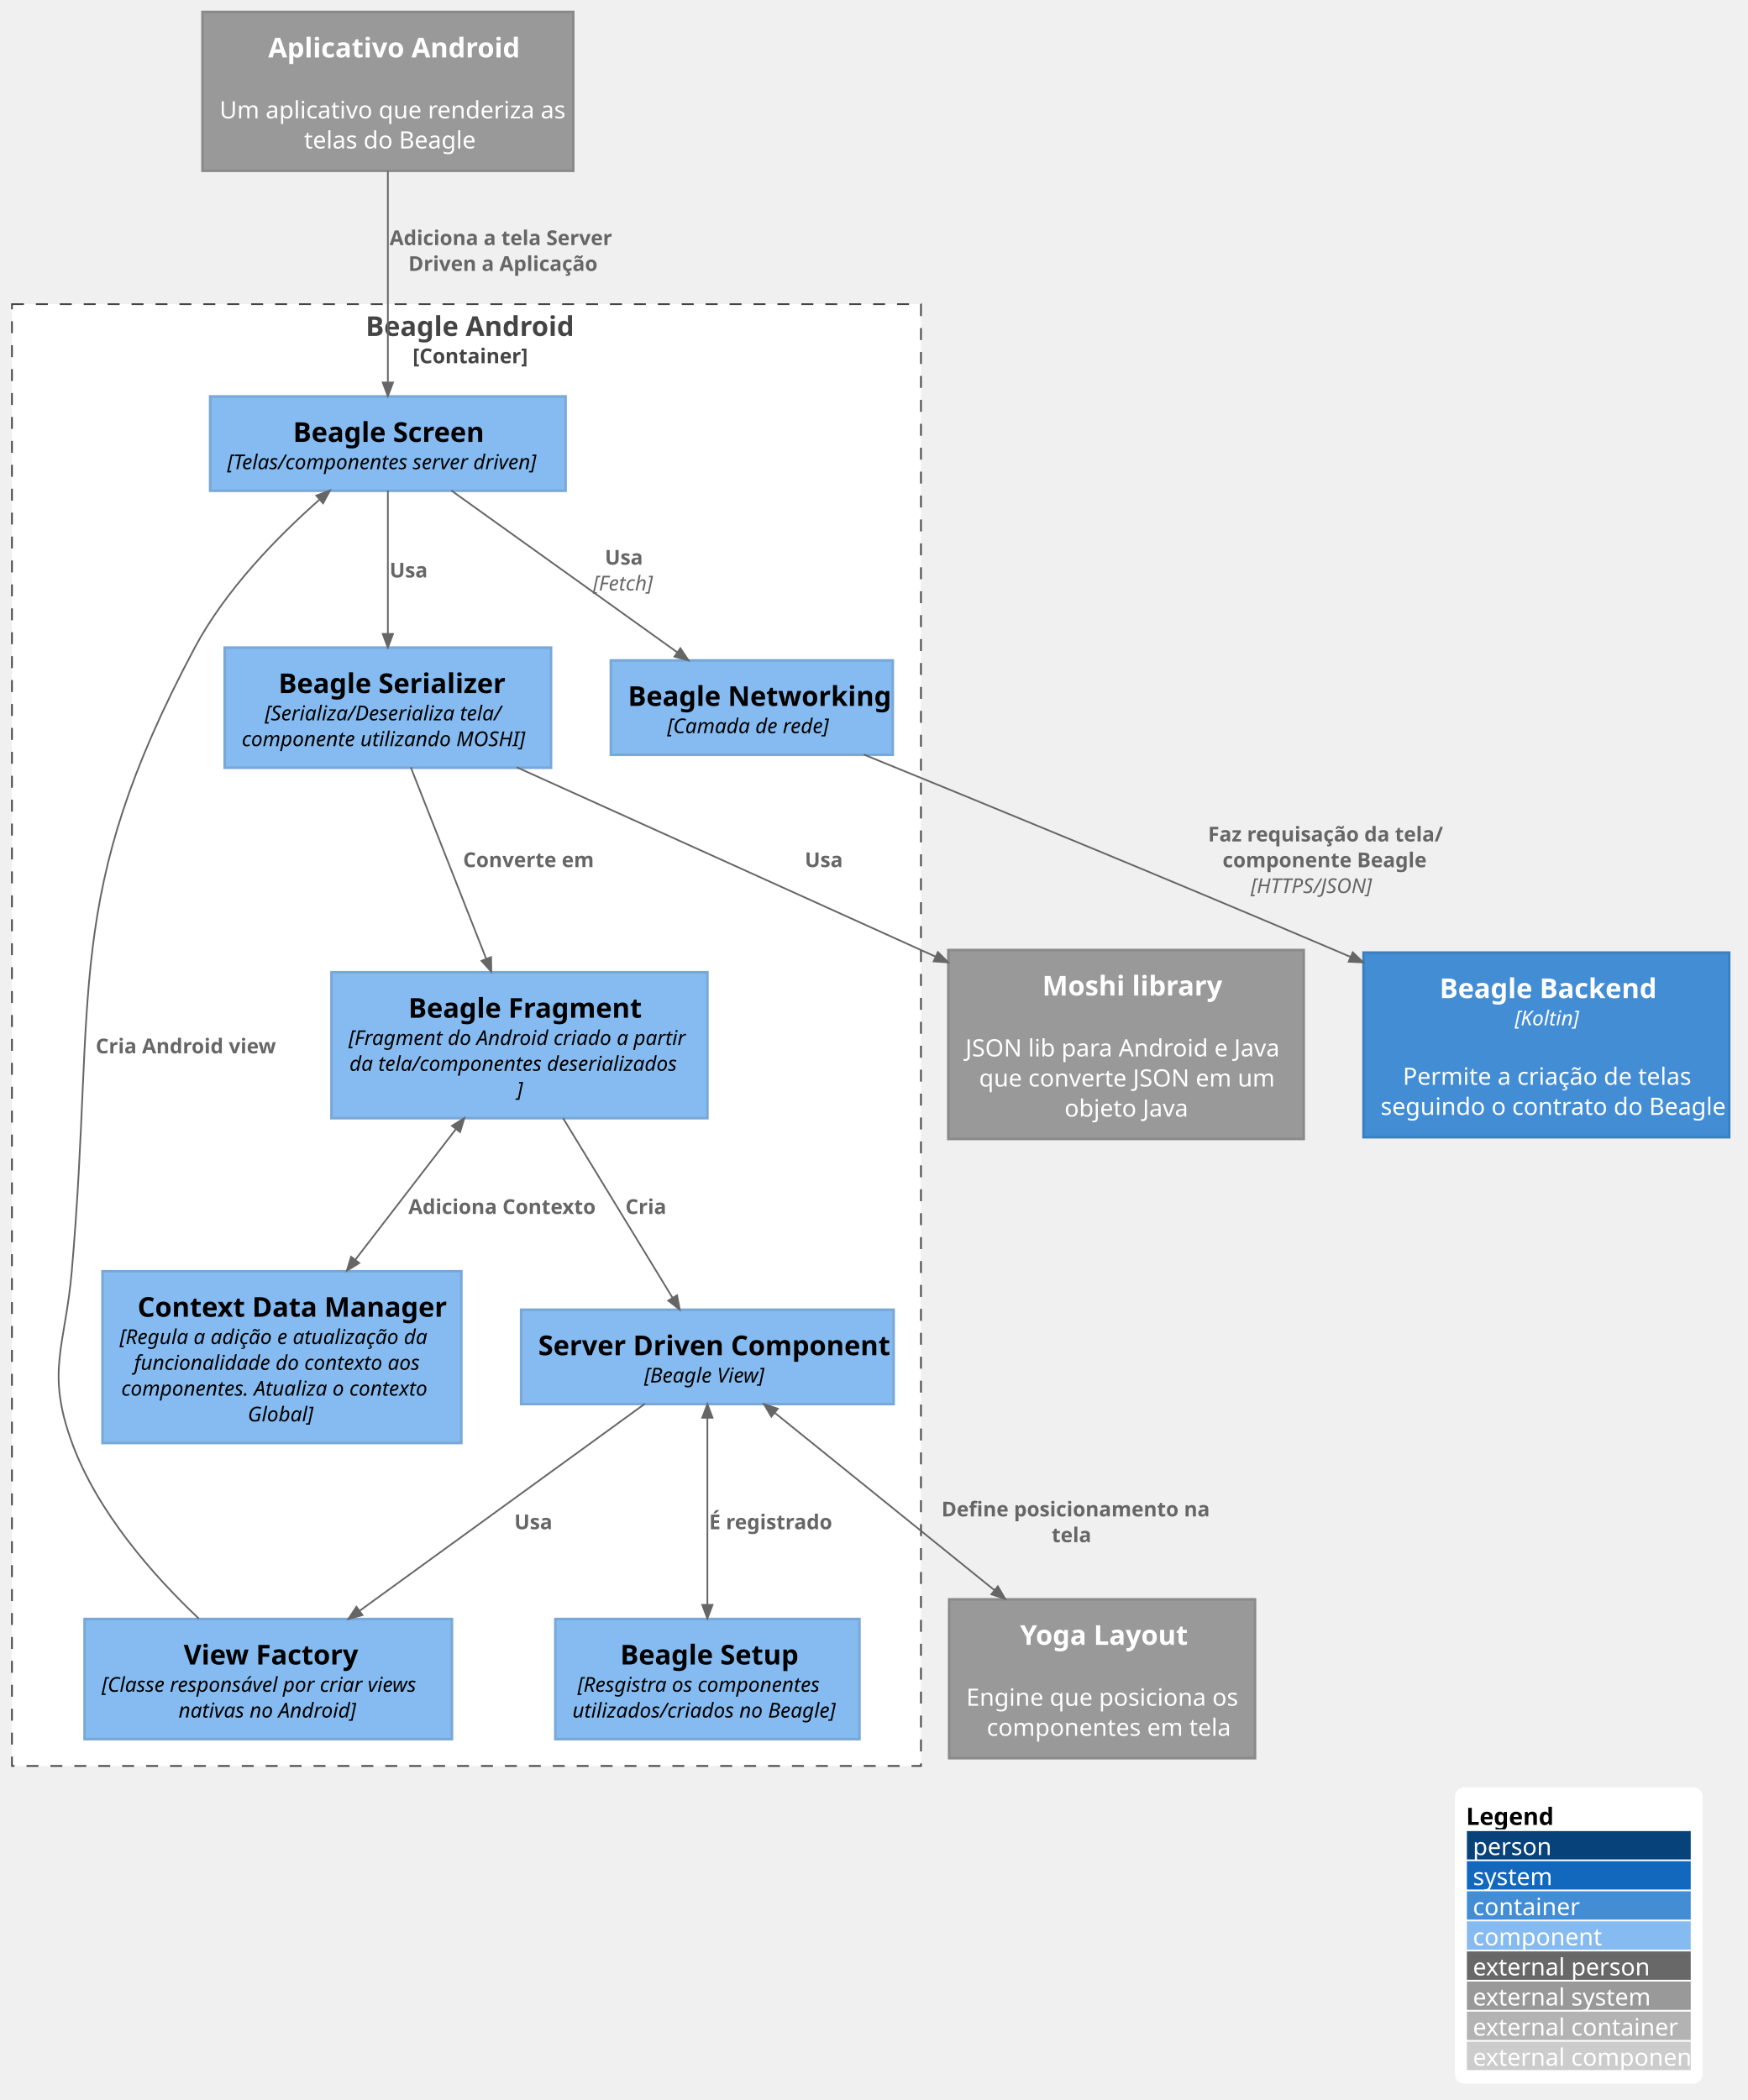
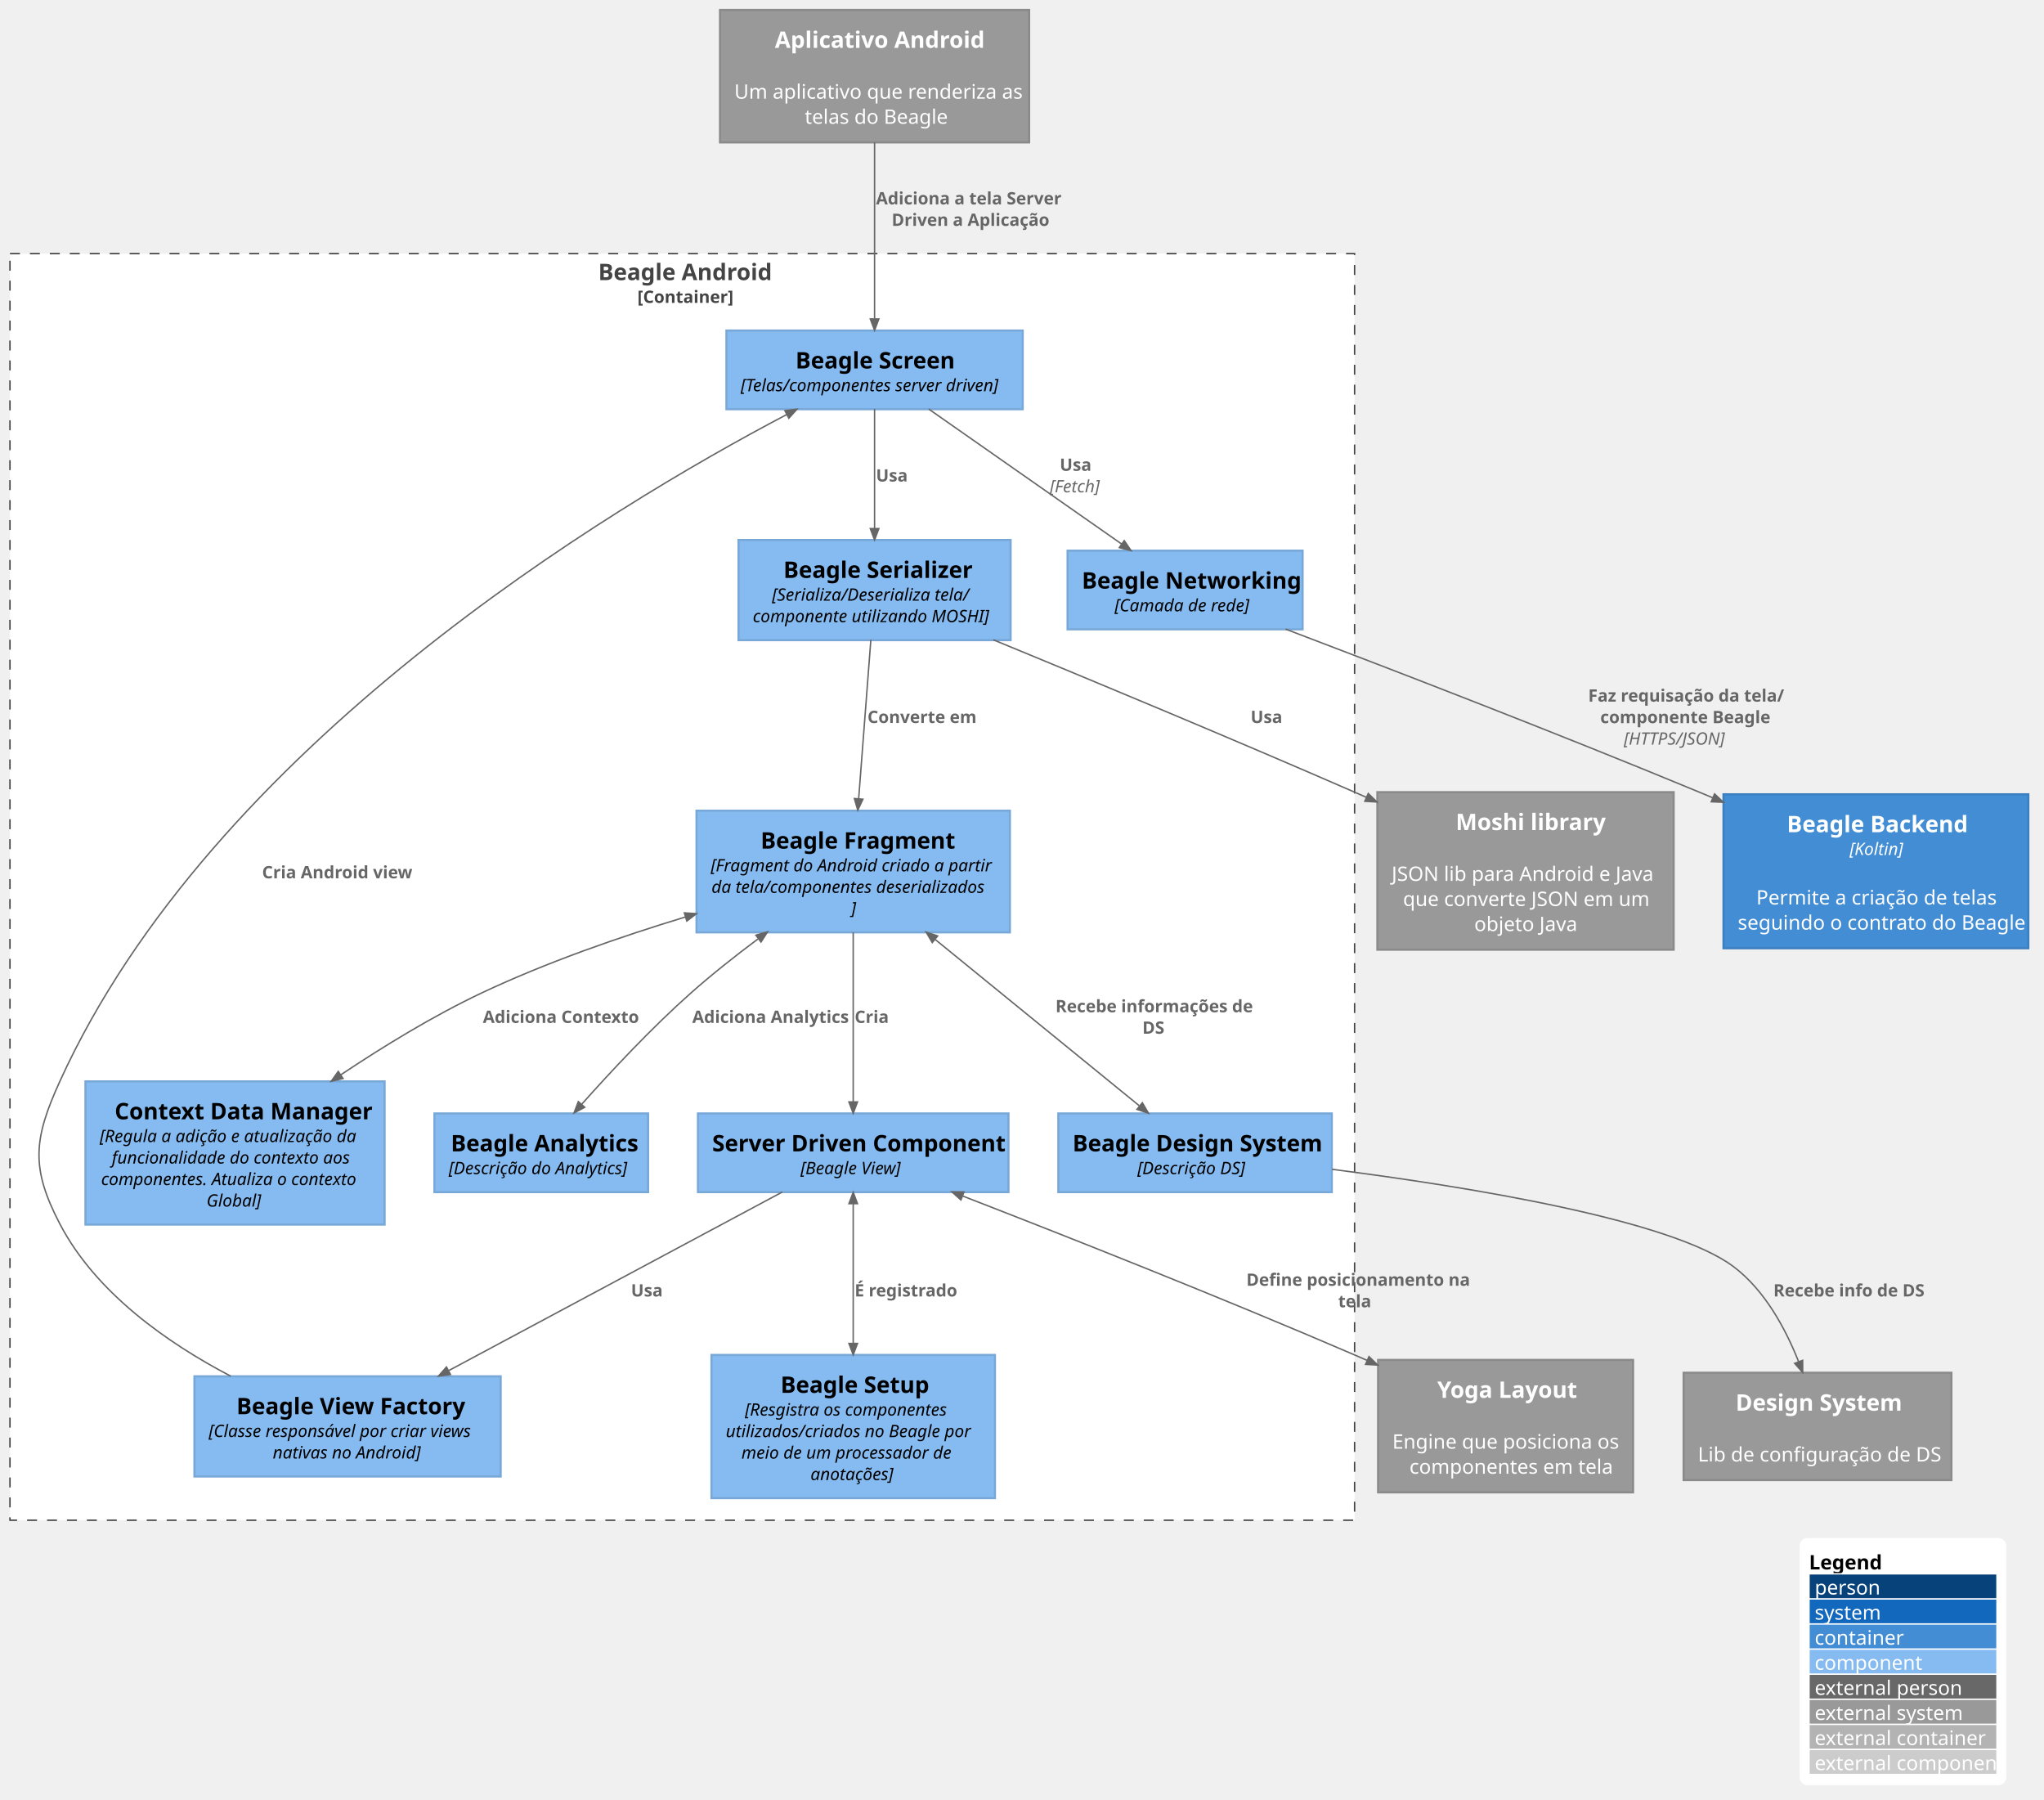
- <svg xmlns="http://www.w3.org/2000/svg" contentScriptType="application/ecmascript" contentStyleType="text/css" height="1229px" preserveAspectRatio="none" style="width:1023px;height:1229px;" version="1.1" viewBox="0 0 1023 1229" width="1023px" zoomAndPan="magnify">
+ <svg xmlns="http://www.w3.org/2000/svg" contentScriptType="application/ecmascript" contentStyleType="text/css" height="1263px" preserveAspectRatio="none" style="width:1435px;height:1263px;" version="1.1" viewBox="0 0 1435 1263" width="1435px" zoomAndPan="magnify">
  <defs />
  <g>
-     <rect fill="#FFFFFF" height="855.5" style="stroke: #444444; stroke-width: 1.0; stroke-dasharray: 7.0,7.0;" width="532" x="7" y="178" />
-     <text fill="#444444" font-family="sans-serif" font-size="16" font-weight="bold" lengthAdjust="spacingAndGlyphs" textLength="118" x="214" y="196.609">Beagle Android</text>
-     <text fill="#444444" font-family="sans-serif" font-size="12" font-weight="bold" lengthAdjust="spacingAndGlyphs" textLength="63" x="241.5" y="212.582">[Container]</text>
-     <rect fill="#85BBF0" height="55.219" style="stroke: #78A8D8; stroke-width: 1.5;" width="165" x="357.5" y="386.5" />
-     <text fill="#000000" font-family="sans-serif" font-size="16" font-weight="bold" lengthAdjust="spacingAndGlyphs" textLength="145" x="367.5" y="413.109">Beagle Networking</text>
-     <text fill="#000000" font-family="sans-serif" font-size="12" font-style="italic" lengthAdjust="spacingAndGlyphs" textLength="99" x="390.5" y="429.082">[Camada de rede]</text>
-     <rect fill="#85BBF0" height="70.312" style="stroke: #78A8D8; stroke-width: 1.5;" width="178" x="325" y="947.5" />
-     <text fill="#000000" font-family="sans-serif" font-size="16" font-weight="bold" lengthAdjust="spacingAndGlyphs" textLength="102" x="363" y="974.109">Beagle Setup</text>
-     <text fill="#000000" font-family="sans-serif" font-size="12" font-style="italic" lengthAdjust="spacingAndGlyphs" textLength="149" x="338" y="990.082">[Resgistra os componentes</text>
-     <text fill="#000000" font-family="sans-serif" font-size="12" font-style="italic" lengthAdjust="spacingAndGlyphs" textLength="158" x="335" y="1005.176">utilizados/criados no Beagle]</text>
-     <rect fill="#85BBF0" height="55.219" style="stroke: #78A8D8; stroke-width: 1.5;" width="208" x="123" y="232" />
-     <text fill="#000000" font-family="sans-serif" font-size="16" font-weight="bold" lengthAdjust="spacingAndGlyphs" textLength="111" x="171.5" y="258.609">Beagle Screen</text>
-     <text fill="#000000" font-family="sans-serif" font-size="12" font-style="italic" lengthAdjust="spacingAndGlyphs" textLength="188" x="133" y="274.582">[Telas/componentes server driven]</text>
-     <rect fill="#85BBF0" height="70.312" style="stroke: #78A8D8; stroke-width: 1.5;" width="191" x="131.5" y="379" />
-     <text fill="#000000" font-family="sans-serif" font-size="16" font-weight="bold" lengthAdjust="spacingAndGlyphs" textLength="128" x="163" y="405.609">Beagle Serializer</text>
-     <text fill="#000000" font-family="sans-serif" font-size="12" font-style="italic" lengthAdjust="spacingAndGlyphs" textLength="144" x="155" y="421.582">[Serializa/Deserializa tela/</text>
-     <text fill="#000000" font-family="sans-serif" font-size="12" font-style="italic" lengthAdjust="spacingAndGlyphs" textLength="171" x="141.5" y="436.676">componente utilizando MOSHI]</text>
-     <rect fill="#85BBF0" height="55.219" style="stroke: #78A8D8; stroke-width: 1.5;" width="218" x="305" y="766.5" />
-     <text fill="#000000" font-family="sans-serif" font-size="16" font-weight="bold" lengthAdjust="spacingAndGlyphs" textLength="198" x="315" y="793.109">Server Driven Component</text>
-     <text fill="#000000" font-family="sans-serif" font-size="12" font-style="italic" lengthAdjust="spacingAndGlyphs" textLength="74" x="377" y="809.082">[Beagle View]</text>
-     <rect fill="#85BBF0" height="70.312" style="stroke: #78A8D8; stroke-width: 1.5;" width="215" x="49.5" y="947.5" />
-     <text fill="#000000" font-family="sans-serif" font-size="16" font-weight="bold" lengthAdjust="spacingAndGlyphs" textLength="99" x="107.5" y="974.109">View Factory</text>
-     <text fill="#000000" font-family="sans-serif" font-size="12" font-style="italic" lengthAdjust="spacingAndGlyphs" textLength="192" x="59.5" y="990.082">[Classe responsável por criar views</text>
-     <text fill="#000000" font-family="sans-serif" font-size="12" font-style="italic" lengthAdjust="spacingAndGlyphs" textLength="105" x="104.5" y="1005.176">nativas no Android]</text>
-     <rect fill="#85BBF0" height="85.406" style="stroke: #78A8D8; stroke-width: 1.5;" width="220" x="194" y="569" />
-     <text fill="#000000" font-family="sans-serif" font-size="16" font-weight="bold" lengthAdjust="spacingAndGlyphs" textLength="130" x="239" y="595.609">Beagle Fragment</text>
-     <text fill="#000000" font-family="sans-serif" font-size="12" font-style="italic" lengthAdjust="spacingAndGlyphs" textLength="197" x="204" y="611.582">[Fragment do Android criado a partir</text>
-     <text fill="#000000" font-family="sans-serif" font-size="12" font-style="italic" lengthAdjust="spacingAndGlyphs" textLength="199" x="204.5" y="626.676">da tela/componentes deserializados</text>
-     <text fill="#000000" font-family="sans-serif" font-size="12" font-style="italic" lengthAdjust="spacingAndGlyphs" textLength="3" x="302.5" y="641.769">]</text>
-     <rect fill="#85BBF0" height="100.5" style="stroke: #78A8D8; stroke-width: 1.5;" width="210" x="60" y="744" />
-     <text fill="#000000" font-family="sans-serif" font-size="16" font-weight="bold" lengthAdjust="spacingAndGlyphs" textLength="169" x="80.5" y="770.609">Context Data Manager</text>
-     <text fill="#000000" font-family="sans-serif" font-size="12" font-style="italic" lengthAdjust="spacingAndGlyphs" textLength="187" x="70" y="786.582">[Regula a adição e atualização da</text>
-     <text fill="#000000" font-family="sans-serif" font-size="12" font-style="italic" lengthAdjust="spacingAndGlyphs" textLength="170" x="78.5" y="801.676">funcionalidade do contexto aos</text>
-     <text fill="#000000" font-family="sans-serif" font-size="12" font-style="italic" lengthAdjust="spacingAndGlyphs" textLength="185" x="71" y="816.769">componentes. Atualiza o contexto</text>
-     <text fill="#000000" font-family="sans-serif" font-size="12" font-style="italic" lengthAdjust="spacingAndGlyphs" textLength="40" x="145" y="831.863">Global]</text>
-     <rect fill="#999999" height="92.953" style="stroke: #8A8A8A; stroke-width: 1.5;" width="217" x="118.5" y="7" />
-     <text fill="#FFFFFF" font-family="sans-serif" font-size="16" font-weight="bold" lengthAdjust="spacingAndGlyphs" textLength="140" x="157" y="33.609">Aplicativo Android</text>
-     <text fill="#FFFFFF" font-family="sans-serif" font-size="14" lengthAdjust="spacingAndGlyphs" textLength="0" x="229" y="51.658" />
-     <text fill="#FFFFFF" font-family="sans-serif" font-size="14" lengthAdjust="spacingAndGlyphs" textLength="193" x="128.5" y="69.268">Um aplicativo que renderiza as</text>
-     <text fill="#FFFFFF" font-family="sans-serif" font-size="14" lengthAdjust="spacingAndGlyphs" textLength="98" x="178" y="86.877">telas do Beagle</text>
-     <rect fill="#999999" height="110.562" style="stroke: #8A8A8A; stroke-width: 1.5;" width="208" x="555" y="556" />
-     <text fill="#FFFFFF" font-family="sans-serif" font-size="16" font-weight="bold" lengthAdjust="spacingAndGlyphs" textLength="98" x="610" y="582.609">Moshi library</text>
-     <text fill="#FFFFFF" font-family="sans-serif" font-size="14" lengthAdjust="spacingAndGlyphs" textLength="0" x="661" y="600.658" />
-     <text fill="#FFFFFF" font-family="sans-serif" font-size="14" lengthAdjust="spacingAndGlyphs" textLength="184" x="565" y="618.268">JSON lib para Android e Java</text>
-     <text fill="#FFFFFF" font-family="sans-serif" font-size="14" lengthAdjust="spacingAndGlyphs" textLength="168" x="573" y="635.877">que converte JSON em um</text>
-     <text fill="#FFFFFF" font-family="sans-serif" font-size="14" lengthAdjust="spacingAndGlyphs" textLength="72" x="623" y="653.486">objeto Java</text>
-     <rect fill="#999999" height="92.953" style="stroke: #8A8A8A; stroke-width: 1.5;" width="179" x="555.5" y="936" />
-     <text fill="#FFFFFF" font-family="sans-serif" font-size="16" font-weight="bold" lengthAdjust="spacingAndGlyphs" textLength="96" x="597" y="962.609">Yoga Layout</text>
-     <text fill="#FFFFFF" font-family="sans-serif" font-size="14" lengthAdjust="spacingAndGlyphs" textLength="0" x="647" y="980.658" />
-     <text fill="#FFFFFF" font-family="sans-serif" font-size="14" lengthAdjust="spacingAndGlyphs" textLength="155" x="565.5" y="998.268">Engine que posiciona os</text>
-     <text fill="#FFFFFF" font-family="sans-serif" font-size="14" lengthAdjust="spacingAndGlyphs" textLength="135" x="577.5" y="1015.877">componentes em tela</text>
-     <rect fill="#438DD5" height="108.047" style="stroke: #3C7FC0; stroke-width: 1.5;" width="214" x="798" y="557.5" />
-     <text fill="#FFFFFF" font-family="sans-serif" font-size="16" font-weight="bold" lengthAdjust="spacingAndGlyphs" textLength="125" x="842.5" y="584.109">Beagle Backend</text>
-     <text fill="#FFFFFF" font-family="sans-serif" font-size="12" font-style="italic" lengthAdjust="spacingAndGlyphs" textLength="37" x="886.5" y="600.082">[Koltin]</text>
-     <text fill="#FFFFFF" font-family="sans-serif" font-size="14" lengthAdjust="spacingAndGlyphs" textLength="0" x="907" y="617.252" />
-     <text fill="#FFFFFF" font-family="sans-serif" font-size="14" lengthAdjust="spacingAndGlyphs" textLength="164" x="821" y="634.861">Permite a criação de telas</text>
-     <text fill="#FFFFFF" font-family="sans-serif" font-size="14" lengthAdjust="spacingAndGlyphs" textLength="194" x="808" y="652.471">seguindo o contrato do Beagle</text>
-     <path d="M266.84,660.75 C248.71,684.3 226.8,712.75 207.96,737.22 " fill="none" id="beagle_fragment-context_data_manager" style="stroke: #666666; stroke-width: 1.0;" />
-     <polygon fill="#666666" points="202.98,743.68,210.243,739.181,205.494,735.514,202.98,743.68" style="stroke: #666666; stroke-width: 1.0;" />
-     <polygon fill="#666666" points="271.76,654.36,264.502,658.867,269.255,662.529,271.76,654.36" style="stroke: #666666; stroke-width: 1.0;" />
-     <text fill="#666666" font-family="sans-serif" font-size="12" font-weight="bold" lengthAdjust="spacingAndGlyphs" textLength="103" x="239" y="710.457">Adiciona Contexto</text>
-     <path d="M240.41,449.05 C252.59,479.97 270.7,525.95 284.48,560.94 " fill="none" id="beagle_serializer-to-beagle_fragment" style="stroke: #666666; stroke-width: 1.0;" />
-     <polygon fill="#666666" points="287.53,568.68,287.392,560.137,281.809,562.334,287.53,568.68" style="stroke: #666666; stroke-width: 1.0;" />
-     <text fill="#666666" font-family="sans-serif" font-size="12" font-weight="bold" lengthAdjust="spacingAndGlyphs" textLength="72" x="271" y="507.457">Converte em</text>
-     <path d="M227,100.03 C227,137.38 227,189.47 227,223.58 " fill="none" id="frontend_app-to-beagle_screen" style="stroke: #666666; stroke-width: 1.0;" />
-     <polygon fill="#666666" points="227,231.85,230,223.85,224,223.85,227,231.85" style="stroke: #666666; stroke-width: 1.0;" />
-     <text fill="#666666" font-family="sans-serif" font-size="12" font-weight="bold" lengthAdjust="spacingAndGlyphs" textLength="124" x="228" y="143.457">Adiciona a tela Server</text>
-     <text fill="#666666" font-family="sans-serif" font-size="12" font-weight="bold" lengthAdjust="spacingAndGlyphs" textLength="105" x="239" y="158.551">Driven a Aplicação</text>
-     <path d="M264.1,287.06 C300.95,313.44 357.42,353.87 396.39,381.77 " fill="none" id="beagle_screen-to-beagle_networking" style="stroke: #666666; stroke-width: 1.0;" />
-     <polygon fill="#666666" points="402.97,386.49,398.207,379.397,394.717,384.278,402.97,386.49" style="stroke: #666666; stroke-width: 1.0;" />
-     <text fill="#666666" font-family="sans-serif" font-size="12" font-weight="bold" lengthAdjust="spacingAndGlyphs" textLength="22" x="354" y="330.457">Usa</text>
-     <text fill="#666666" font-family="sans-serif" font-size="12" font-style="italic" lengthAdjust="spacingAndGlyphs" textLength="36" x="347" y="345.551">[Fetch]</text>
-     <path d="M505.55,441.6 C574.34,469.64 685.54,515.29 781,556 C784.1,557.32 787.25,558.67 790.42,560.03 " fill="none" id="beagle_networking-to-beagle_backend" style="stroke: #666666; stroke-width: 1.0;" />
-     <polygon fill="#666666" points="797.86,563.24,791.696,557.324,789.326,562.836,797.86,563.24" style="stroke: #666666; stroke-width: 1.0;" />
-     <text fill="#666666" font-family="sans-serif" font-size="12" font-weight="bold" lengthAdjust="spacingAndGlyphs" textLength="130" x="707" y="492.457">Faz requisação da tela/</text>
-     <text fill="#666666" font-family="sans-serif" font-size="12" font-weight="bold" lengthAdjust="spacingAndGlyphs" textLength="113" x="715.5" y="507.551">componente Beagle</text>
-     <text fill="#666666" font-family="sans-serif" font-size="12" font-style="italic" lengthAdjust="spacingAndGlyphs" textLength="80" x="732" y="522.644">[HTTPS/JSON]</text>
-     <path d="M302.36,449.01 C365.56,477.54 458.19,519.39 539,556 C541.77,557.25 544.57,558.52 547.4,559.81 " fill="none" id="beagle_serializer-to-moshi_lib" style="stroke: #666666; stroke-width: 1.0;" />
-     <polygon fill="#666666" points="554.94,563.22,548.9,557.177,546.416,562.638,554.94,563.22" style="stroke: #666666; stroke-width: 1.0;" />
-     <text fill="#666666" font-family="sans-serif" font-size="12" font-weight="bold" lengthAdjust="spacingAndGlyphs" textLength="22" x="471" y="507.457">Usa</text>
-     <path d="M227,287.06 C227,310.19 227,344.11 227,370.92 " fill="none" id="beagle_screen-to-beagle_serializer" style="stroke: #666666; stroke-width: 1.0;" />
-     <polygon fill="#666666" points="227,379,230,371,224,371,227,379" style="stroke: #666666; stroke-width: 1.0;" />
-     <text fill="#666666" font-family="sans-serif" font-size="12" font-weight="bold" lengthAdjust="spacingAndGlyphs" textLength="22" x="228" y="337.957">Usa</text>
-     <path d="M329.51,654.36 C349.02,686.37 375.55,729.91 393.65,759.6 " fill="none" id="beagle_fragment-to-server_driven_component" style="stroke: #666666; stroke-width: 1.0;" />
-     <polygon fill="#666666" points="397.83,766.46,396.24,758.065,391.112,761.181,397.83,766.46" style="stroke: #666666; stroke-width: 1.0;" />
-     <text fill="#666666" font-family="sans-serif" font-size="12" font-weight="bold" lengthAdjust="spacingAndGlyphs" textLength="23" x="366" y="710.457">Cria</text>
-     <path d="M377.45,821.52 C333.82,853.19 260.48,906.41 210.47,942.7 " fill="none" id="server_driven_component-to-view_factory" style="stroke: #666666; stroke-width: 1.0;" />
-     <polygon fill="#666666" points="203.88,947.48,212.118,945.215,208.597,940.356,203.88,947.48" style="stroke: #666666; stroke-width: 1.0;" />
-     <text fill="#666666" font-family="sans-serif" font-size="12" font-weight="bold" lengthAdjust="spacingAndGlyphs" textLength="22" x="301" y="894.957">Usa</text>
-     <path d="M116.43,947.34 C89.63,921.97 56.82,884.81 42,844 C26.83,802.22 38.14,788.28 42,744 C56.35,579.28 36.29,524.95 114,379 C131.98,345.23 162.29,314.21 186.99,292.39 " fill="none" id="view_factory-to-beagle_screen" style="stroke: #666666; stroke-width: 1.0;" />
-     <polygon fill="#666666" points="193.14,287.04,185.135,290.026,189.072,294.553,193.14,287.04" style="stroke: #666666; stroke-width: 1.0;" />
-     <text fill="#666666" font-family="sans-serif" font-size="12" font-weight="bold" lengthAdjust="spacingAndGlyphs" textLength="99" x="56" y="616.457">Cria Android view</text>
-     <path d="M414,829.87 C414,860.81 414,906.09 414,939.11 " fill="none" id="server_driven_component-beagle_setup" style="stroke: #666666; stroke-width: 1.0;" />
-     <polygon fill="#666666" points="414,947.23,417,939.23,411,939.23,414,947.23" style="stroke: #666666; stroke-width: 1.0;" />
-     <polygon fill="#666666" points="414,821.72,411,829.72,417,829.72,414,821.72" style="stroke: #666666; stroke-width: 1.0;" />
-     <text fill="#666666" font-family="sans-serif" font-size="12" font-weight="bold" lengthAdjust="spacingAndGlyphs" textLength="69" x="415" y="894.957">É registrado</text>
-     <path d="M453.34,826.76 C488.61,855.24 540.99,897.53 582.08,930.7 " fill="none" id="server_driven_component-yoga_layout" style="stroke: #666666; stroke-width: 1.0;" />
-     <polygon fill="#666666" points="588.32,935.74,583.98,928.38,580.211,933.049,588.32,935.74" style="stroke: #666666; stroke-width: 1.0;" />
-     <polygon fill="#666666" points="447.1,821.72,451.432,829.085,455.206,824.42,447.1,821.72" style="stroke: #666666; stroke-width: 1.0;" />
-     <text fill="#666666" font-family="sans-serif" font-size="12" font-weight="bold" lengthAdjust="spacingAndGlyphs" textLength="147" x="551" y="887.457">Define posicionamento na</text>
-     <text fill="#666666" font-family="sans-serif" font-size="12" font-weight="bold" lengthAdjust="spacingAndGlyphs" textLength="21" x="615.5" y="902.551">tela</text>
-     <rect fill="#FFFFFF" height="172.484" rx="5" ry="5" style="stroke: #FFFFFF; stroke-width: 1.0;" width="144" x="852" y="1046.5" />
-     <text fill="#000000" font-family="sans-serif" font-size="14" font-weight="bold" lengthAdjust="spacingAndGlyphs" textLength="53" x="858" y="1068.033">Legend</text>
-     <text fill="#FFFFFF" font-family="sans-serif" font-size="14" lengthAdjust="spacingAndGlyphs" textLength="0" x="915" y="1068.033" />
-     <rect fill="#08427B" height="17.609" style="stroke: none; stroke-width: 1.0;" width="132" x="858" y="1071.109" />
-     <text fill="#FFFFFF" font-family="sans-serif" font-size="14" lengthAdjust="spacingAndGlyphs" textLength="44" x="862" y="1085.643">person</text>
-     <rect fill="#1168BD" height="17.609" style="stroke: none; stroke-width: 1.0;" width="132" x="858" y="1088.719" />
-     <text fill="#FFFFFF" font-family="sans-serif" font-size="14" lengthAdjust="spacingAndGlyphs" textLength="44" x="862" y="1103.252">system</text>
-     <rect fill="#438DD5" height="17.609" style="stroke: none; stroke-width: 1.0;" width="132" x="858" y="1106.328" />
-     <text fill="#FFFFFF" font-family="sans-serif" font-size="14" lengthAdjust="spacingAndGlyphs" textLength="59" x="862" y="1120.861">container</text>
-     <rect fill="#85BBF0" height="17.609" style="stroke: none; stroke-width: 1.0;" width="132" x="858" y="1123.938" />
-     <text fill="#FFFFFF" font-family="sans-serif" font-size="14" lengthAdjust="spacingAndGlyphs" textLength="70" x="862" y="1138.471">component</text>
-     <rect fill="#686868" height="17.609" style="stroke: none; stroke-width: 1.0;" width="132" x="858" y="1141.547" />
-     <text fill="#FFFFFF" font-family="sans-serif" font-size="14" lengthAdjust="spacingAndGlyphs" textLength="98" x="862" y="1156.08">external person</text>
-     <rect fill="#999999" height="17.609" style="stroke: none; stroke-width: 1.0;" width="132" x="858" y="1159.156" />
-     <text fill="#FFFFFF" font-family="sans-serif" font-size="14" lengthAdjust="spacingAndGlyphs" textLength="98" x="862" y="1173.689">external system</text>
-     <rect fill="#B3B3B3" height="17.609" style="stroke: none; stroke-width: 1.0;" width="132" x="858" y="1176.766" />
-     <text fill="#FFFFFF" font-family="sans-serif" font-size="14" lengthAdjust="spacingAndGlyphs" textLength="113" x="862" y="1191.299">external container</text>
-     <rect fill="#CCCCCC" height="17.609" style="stroke: none; stroke-width: 1.0;" width="132" x="858" y="1194.375" />
-     <text fill="#FFFFFF" font-family="sans-serif" font-size="14" lengthAdjust="spacingAndGlyphs" textLength="124" x="862" y="1208.908">external component</text>
-     <line style="stroke: #FFFFFF; stroke-width: 1.0;" x1="858" x2="990" y1="1053.5" y2="1053.5" />
-     <line style="stroke: #FFFFFF; stroke-width: 1.0;" x1="858" x2="990" y1="1071.109" y2="1071.109" />
-     <line style="stroke: #FFFFFF; stroke-width: 1.0;" x1="858" x2="990" y1="1088.719" y2="1088.719" />
-     <line style="stroke: #FFFFFF; stroke-width: 1.0;" x1="858" x2="990" y1="1106.328" y2="1106.328" />
-     <line style="stroke: #FFFFFF; stroke-width: 1.0;" x1="858" x2="990" y1="1123.938" y2="1123.938" />
-     <line style="stroke: #FFFFFF; stroke-width: 1.0;" x1="858" x2="990" y1="1141.547" y2="1141.547" />
-     <line style="stroke: #FFFFFF; stroke-width: 1.0;" x1="858" x2="990" y1="1159.156" y2="1159.156" />
-     <line style="stroke: #FFFFFF; stroke-width: 1.0;" x1="858" x2="990" y1="1176.766" y2="1176.766" />
-     <line style="stroke: #FFFFFF; stroke-width: 1.0;" x1="858" x2="990" y1="1194.375" y2="1194.375" />
-     <line style="stroke: #FFFFFF; stroke-width: 1.0;" x1="858" x2="990" y1="1211.984" y2="1211.984" />
-     <line style="stroke: #FFFFFF; stroke-width: 1.0;" x1="858" x2="858" y1="1053.5" y2="1211.984" />
-     <line style="stroke: #FFFFFF; stroke-width: 1.0;" x1="990" x2="990" y1="1053.5" y2="1211.984" />
+     <rect fill="#FFFFFF" height="889" style="stroke: #444444; stroke-width: 1.0; stroke-dasharray: 7.0,7.0;" width="944" x="7" y="178" />
+     <text fill="#444444" font-family="sans-serif" font-size="16" font-weight="bold" lengthAdjust="spacingAndGlyphs" textLength="118" x="420" y="196.609">Beagle Android</text>
+     <text fill="#444444" font-family="sans-serif" font-size="12" font-weight="bold" lengthAdjust="spacingAndGlyphs" textLength="63" x="447.5" y="212.582">[Container]</text>
+     <rect fill="#85BBF0" height="55.219" style="stroke: #78A8D8; stroke-width: 1.5;" width="165" x="749.5" y="386.5" />
+     <text fill="#000000" font-family="sans-serif" font-size="16" font-weight="bold" lengthAdjust="spacingAndGlyphs" textLength="145" x="759.5" y="413.109">Beagle Networking</text>
+     <text fill="#000000" font-family="sans-serif" font-size="12" font-style="italic" lengthAdjust="spacingAndGlyphs" textLength="99" x="782.5" y="429.082">[Camada de rede]</text>
+     <rect fill="#85BBF0" height="100.5" style="stroke: #78A8D8; stroke-width: 1.5;" width="199" x="499.5" y="951" />
+     <text fill="#000000" font-family="sans-serif" font-size="16" font-weight="bold" lengthAdjust="spacingAndGlyphs" textLength="102" x="548" y="977.609">Beagle Setup</text>
+     <text fill="#000000" font-family="sans-serif" font-size="12" font-style="italic" lengthAdjust="spacingAndGlyphs" textLength="149" x="523" y="993.582">[Resgistra os componentes</text>
+     <text fill="#000000" font-family="sans-serif" font-size="12" font-style="italic" lengthAdjust="spacingAndGlyphs" textLength="176" x="509.5" y="1008.676">utilizados/criados no Beagle por</text>
+     <text fill="#000000" font-family="sans-serif" font-size="12" font-style="italic" lengthAdjust="spacingAndGlyphs" textLength="154" x="520.5" y="1023.769">meio de um processador de</text>
+     <text fill="#000000" font-family="sans-serif" font-size="12" font-style="italic" lengthAdjust="spacingAndGlyphs" textLength="60" x="569" y="1038.863">anotações]</text>
+     <rect fill="#85BBF0" height="55.219" style="stroke: #78A8D8; stroke-width: 1.5;" width="208" x="510" y="232" />
+     <text fill="#000000" font-family="sans-serif" font-size="16" font-weight="bold" lengthAdjust="spacingAndGlyphs" textLength="111" x="558.5" y="258.609">Beagle Screen</text>
+     <text fill="#000000" font-family="sans-serif" font-size="12" font-style="italic" lengthAdjust="spacingAndGlyphs" textLength="188" x="520" y="274.582">[Telas/componentes server driven]</text>
+     <rect fill="#85BBF0" height="70.312" style="stroke: #78A8D8; stroke-width: 1.5;" width="191" x="518.5" y="379" />
+     <text fill="#000000" font-family="sans-serif" font-size="16" font-weight="bold" lengthAdjust="spacingAndGlyphs" textLength="128" x="550" y="405.609">Beagle Serializer</text>
+     <text fill="#000000" font-family="sans-serif" font-size="12" font-style="italic" lengthAdjust="spacingAndGlyphs" textLength="144" x="542" y="421.582">[Serializa/Deserializa tela/</text>
+     <text fill="#000000" font-family="sans-serif" font-size="12" font-style="italic" lengthAdjust="spacingAndGlyphs" textLength="171" x="528.5" y="436.676">componente utilizando MOSHI]</text>
+     <rect fill="#85BBF0" height="55.219" style="stroke: #78A8D8; stroke-width: 1.5;" width="218" x="490" y="781.5" />
+     <text fill="#000000" font-family="sans-serif" font-size="16" font-weight="bold" lengthAdjust="spacingAndGlyphs" textLength="198" x="500" y="808.109">Server Driven Component</text>
+     <text fill="#000000" font-family="sans-serif" font-size="12" font-style="italic" lengthAdjust="spacingAndGlyphs" textLength="74" x="562" y="824.082">[Beagle View]</text>
+     <rect fill="#85BBF0" height="70.312" style="stroke: #78A8D8; stroke-width: 1.5;" width="215" x="136.5" y="966" />
+     <text fill="#000000" font-family="sans-serif" font-size="16" font-weight="bold" lengthAdjust="spacingAndGlyphs" textLength="156" x="166" y="992.609">Beagle View Factory</text>
+     <text fill="#000000" font-family="sans-serif" font-size="12" font-style="italic" lengthAdjust="spacingAndGlyphs" textLength="192" x="146.5" y="1008.582">[Classe responsável por criar views</text>
+     <text fill="#000000" font-family="sans-serif" font-size="12" font-style="italic" lengthAdjust="spacingAndGlyphs" textLength="105" x="191.5" y="1023.676">nativas no Android]</text>
+     <rect fill="#85BBF0" height="85.406" style="stroke: #78A8D8; stroke-width: 1.5;" width="220" x="489" y="569" />
+     <text fill="#000000" font-family="sans-serif" font-size="16" font-weight="bold" lengthAdjust="spacingAndGlyphs" textLength="130" x="534" y="595.609">Beagle Fragment</text>
+     <text fill="#000000" font-family="sans-serif" font-size="12" font-style="italic" lengthAdjust="spacingAndGlyphs" textLength="197" x="499" y="611.582">[Fragment do Android criado a partir</text>
+     <text fill="#000000" font-family="sans-serif" font-size="12" font-style="italic" lengthAdjust="spacingAndGlyphs" textLength="199" x="499.5" y="626.676">da tela/componentes deserializados</text>
+     <text fill="#000000" font-family="sans-serif" font-size="12" font-style="italic" lengthAdjust="spacingAndGlyphs" textLength="3" x="597.5" y="641.769">]</text>
+     <rect fill="#85BBF0" height="100.5" style="stroke: #78A8D8; stroke-width: 1.5;" width="210" x="60" y="759" />
+     <text fill="#000000" font-family="sans-serif" font-size="16" font-weight="bold" lengthAdjust="spacingAndGlyphs" textLength="169" x="80.5" y="785.609">Context Data Manager</text>
+     <text fill="#000000" font-family="sans-serif" font-size="12" font-style="italic" lengthAdjust="spacingAndGlyphs" textLength="187" x="70" y="801.582">[Regula a adição e atualização da</text>
+     <text fill="#000000" font-family="sans-serif" font-size="12" font-style="italic" lengthAdjust="spacingAndGlyphs" textLength="170" x="78.5" y="816.676">funcionalidade do contexto aos</text>
+     <text fill="#000000" font-family="sans-serif" font-size="12" font-style="italic" lengthAdjust="spacingAndGlyphs" textLength="185" x="71" y="831.769">componentes. Atualiza o contexto</text>
+     <text fill="#000000" font-family="sans-serif" font-size="12" font-style="italic" lengthAdjust="spacingAndGlyphs" textLength="40" x="145" y="846.863">Global]</text>
+     <rect fill="#85BBF0" height="55.219" style="stroke: #78A8D8; stroke-width: 1.5;" width="150" x="305" y="781.5" />
+     <text fill="#000000" font-family="sans-serif" font-size="16" font-weight="bold" lengthAdjust="spacingAndGlyphs" textLength="127" x="316.5" y="808.109">Beagle Analytics</text>
+     <text fill="#000000" font-family="sans-serif" font-size="12" font-style="italic" lengthAdjust="spacingAndGlyphs" textLength="130" x="315" y="824.082">[Descrição do Analytics]</text>
+     <rect fill="#85BBF0" height="55.219" style="stroke: #78A8D8; stroke-width: 1.5;" width="192" x="743" y="781.5" />
+     <text fill="#000000" font-family="sans-serif" font-size="16" font-weight="bold" lengthAdjust="spacingAndGlyphs" textLength="172" x="753" y="808.109">Beagle Design System</text>
+     <text fill="#000000" font-family="sans-serif" font-size="12" font-style="italic" lengthAdjust="spacingAndGlyphs" textLength="81" x="798.5" y="824.082">[Descrição DS]</text>
+     <rect fill="#999999" height="92.953" style="stroke: #8A8A8A; stroke-width: 1.5;" width="217" x="505.5" y="7" />
+     <text fill="#FFFFFF" font-family="sans-serif" font-size="16" font-weight="bold" lengthAdjust="spacingAndGlyphs" textLength="140" x="544" y="33.609">Aplicativo Android</text>
+     <text fill="#FFFFFF" font-family="sans-serif" font-size="14" lengthAdjust="spacingAndGlyphs" textLength="0" x="616" y="51.658" />
+     <text fill="#FFFFFF" font-family="sans-serif" font-size="14" lengthAdjust="spacingAndGlyphs" textLength="193" x="515.5" y="69.268">Um aplicativo que renderiza as</text>
+     <text fill="#FFFFFF" font-family="sans-serif" font-size="14" lengthAdjust="spacingAndGlyphs" textLength="98" x="565" y="86.877">telas do Beagle</text>
+     <rect fill="#999999" height="110.562" style="stroke: #8A8A8A; stroke-width: 1.5;" width="208" x="967" y="556" />
+     <text fill="#FFFFFF" font-family="sans-serif" font-size="16" font-weight="bold" lengthAdjust="spacingAndGlyphs" textLength="98" x="1022" y="582.609">Moshi library</text>
+     <text fill="#FFFFFF" font-family="sans-serif" font-size="14" lengthAdjust="spacingAndGlyphs" textLength="0" x="1073" y="600.658" />
+     <text fill="#FFFFFF" font-family="sans-serif" font-size="14" lengthAdjust="spacingAndGlyphs" textLength="184" x="977" y="618.268">JSON lib para Android e Java</text>
+     <text fill="#FFFFFF" font-family="sans-serif" font-size="14" lengthAdjust="spacingAndGlyphs" textLength="168" x="985" y="635.877">que converte JSON em um</text>
+     <text fill="#FFFFFF" font-family="sans-serif" font-size="14" lengthAdjust="spacingAndGlyphs" textLength="72" x="1035" y="653.486">objeto Java</text>
+     <rect fill="#999999" height="92.953" style="stroke: #8A8A8A; stroke-width: 1.5;" width="179" x="967.5" y="954.5" />
+     <text fill="#FFFFFF" font-family="sans-serif" font-size="16" font-weight="bold" lengthAdjust="spacingAndGlyphs" textLength="96" x="1009" y="981.109">Yoga Layout</text>
+     <text fill="#FFFFFF" font-family="sans-serif" font-size="14" lengthAdjust="spacingAndGlyphs" textLength="0" x="1059" y="999.158" />
+     <text fill="#FFFFFF" font-family="sans-serif" font-size="14" lengthAdjust="spacingAndGlyphs" textLength="155" x="977.5" y="1016.768">Engine que posiciona os</text>
+     <text fill="#FFFFFF" font-family="sans-serif" font-size="14" lengthAdjust="spacingAndGlyphs" textLength="135" x="989.5" y="1034.377">componentes em tela</text>
+     <rect fill="#999999" height="75.344" style="stroke: #8A8A8A; stroke-width: 1.5;" width="188" x="1182" y="963.5" />
+     <text fill="#FFFFFF" font-family="sans-serif" font-size="16" font-weight="bold" lengthAdjust="spacingAndGlyphs" textLength="115" x="1218.5" y="990.109">Design System</text>
+     <text fill="#FFFFFF" font-family="sans-serif" font-size="14" lengthAdjust="spacingAndGlyphs" textLength="0" x="1278" y="1008.158" />
+     <text fill="#FFFFFF" font-family="sans-serif" font-size="14" lengthAdjust="spacingAndGlyphs" textLength="168" x="1192" y="1025.768">Lib de configuração de DS</text>
+     <rect fill="#438DD5" height="108.047" style="stroke: #3C7FC0; stroke-width: 1.5;" width="214" x="1210" y="557.5" />
+     <text fill="#FFFFFF" font-family="sans-serif" font-size="16" font-weight="bold" lengthAdjust="spacingAndGlyphs" textLength="125" x="1254.5" y="584.109">Beagle Backend</text>
+     <text fill="#FFFFFF" font-family="sans-serif" font-size="12" font-style="italic" lengthAdjust="spacingAndGlyphs" textLength="37" x="1298.5" y="600.082">[Koltin]</text>
+     <text fill="#FFFFFF" font-family="sans-serif" font-size="14" lengthAdjust="spacingAndGlyphs" textLength="0" x="1319" y="617.252" />
+     <text fill="#FFFFFF" font-family="sans-serif" font-size="14" lengthAdjust="spacingAndGlyphs" textLength="164" x="1233" y="634.861">Permite a criação de telas</text>
+     <text fill="#FFFFFF" font-family="sans-serif" font-size="14" lengthAdjust="spacingAndGlyphs" textLength="194" x="1220" y="652.471">seguindo o contrato do Beagle</text>
+     <path d="M656.68,659.49 C700.96,695.56 760.92,744.39 799.78,776.05 " fill="none" id="beagle_fragment-beagle_ds" style="stroke: #666666; stroke-width: 1.0;" />
+     <polygon fill="#666666" points="806.3,781.36,801.997,773.979,798.205,778.628,806.3,781.36" style="stroke: #666666; stroke-width: 1.0;" />
+     <polygon fill="#666666" points="650.19,654.2,654.503,661.575,658.289,656.921,650.19,654.2" style="stroke: #666666; stroke-width: 1.0;" />
+     <text fill="#666666" font-family="sans-serif" font-size="12" font-weight="bold" lengthAdjust="spacingAndGlyphs" textLength="135" x="741" y="710.457">Recebe informações de</text>
+     <text fill="#666666" font-family="sans-serif" font-size="12" font-weight="bold" lengthAdjust="spacingAndGlyphs" textLength="16" x="802" y="725.551">DS</text>
+     <path d="M935.11,820.71 C1032.01,833.13 1173.31,856.19 1217,889 C1238.87,905.43 1253.47,932.37 1262.67,955.6 " fill="none" id="beagle_ds-to-design_system" style="stroke: #666666; stroke-width: 1.0;" />
+     <polygon fill="#666666" points="1265.59,963.32,1265.554,954.776,1259.945,956.906,1265.59,963.32" style="stroke: #666666; stroke-width: 1.0;" />
+     <text fill="#666666" font-family="sans-serif" font-size="12" font-weight="bold" lengthAdjust="spacingAndGlyphs" textLength="103" x="1245" y="909.957">Recebe info de DS</text>
+     <path d="M532.12,659.03 C516.25,670.89 499.68,683.98 485,697 C457.43,721.45 428.85,752.06 408.49,774.94 " fill="none" id="beagle_fragment-analytic" style="stroke: #666666; stroke-width: 1.0;" />
+     <polygon fill="#666666" points="402.97,781.17,410.519,777.169,406.027,773.192,402.97,781.17" style="stroke: #666666; stroke-width: 1.0;" />
+     <polygon fill="#666666" points="538.88,654.02,530.671,656.388,534.252,661.202,538.88,654.02" style="stroke: #666666; stroke-width: 1.0;" />
+     <text fill="#666666" font-family="sans-serif" font-size="12" font-weight="bold" lengthAdjust="spacingAndGlyphs" textLength="104" x="486" y="717.957">Adiciona Analytics</text>
+     <path d="M481.11,643.63 C435.4,657.5 383.28,675.58 338,697 C304.11,713.03 268.9,734.59 239.16,754.45 " fill="none" id="beagle_fragment-context_data_manager" style="stroke: #666666; stroke-width: 1.0;" />
+     <polygon fill="#666666" points="232.51,758.93,240.825,756.964,237.482,751.981,232.51,758.93" style="stroke: #666666; stroke-width: 1.0;" />
+     <polygon fill="#666666" points="488.97,641.27,480.444,640.713,482.18,646.456,488.97,641.27" style="stroke: #666666; stroke-width: 1.0;" />
+     <text fill="#666666" font-family="sans-serif" font-size="12" font-weight="bold" lengthAdjust="spacingAndGlyphs" textLength="103" x="339" y="717.957">Adiciona Contexto</text>
+     <path d="M611.39,449.05 C609.02,479.84 605.52,525.56 602.84,560.5 " fill="none" id="beagle_serializer-to-beagle_fragment" style="stroke: #666666; stroke-width: 1.0;" />
+     <polygon fill="#666666" points="602.21,568.68,605.816,560.934,599.833,560.473,602.21,568.68" style="stroke: #666666; stroke-width: 1.0;" />
+     <text fill="#666666" font-family="sans-serif" font-size="12" font-weight="bold" lengthAdjust="spacingAndGlyphs" textLength="72" x="609" y="507.457">Converte em</text>
+     <path d="M614,100.03 C614,137.38 614,189.47 614,223.58 " fill="none" id="frontend_app-to-beagle_screen" style="stroke: #666666; stroke-width: 1.0;" />
+     <polygon fill="#666666" points="614,231.85,617,223.85,611,223.85,614,231.85" style="stroke: #666666; stroke-width: 1.0;" />
+     <text fill="#666666" font-family="sans-serif" font-size="12" font-weight="bold" lengthAdjust="spacingAndGlyphs" textLength="124" x="615" y="143.457">Adiciona a tela Server</text>
+     <text fill="#666666" font-family="sans-serif" font-size="12" font-weight="bold" lengthAdjust="spacingAndGlyphs" textLength="105" x="626" y="158.551">Driven a Aplicação</text>
+     <path d="M651.97,287.06 C689.68,313.44 747.48,353.87 787.36,381.77 " fill="none" id="beagle_screen-to-beagle_networking" style="stroke: #666666; stroke-width: 1.0;" />
+     <polygon fill="#666666" points="794.1,386.49,789.271,379.442,785.827,384.355,794.1,386.49" style="stroke: #666666; stroke-width: 1.0;" />
+     <text fill="#666666" font-family="sans-serif" font-size="12" font-weight="bold" lengthAdjust="spacingAndGlyphs" textLength="22" x="744" y="330.457">Usa</text>
+     <text fill="#666666" font-family="sans-serif" font-size="12" font-style="italic" lengthAdjust="spacingAndGlyphs" textLength="36" x="737" y="345.551">[Fetch]</text>
+     <path d="M902.57,441.56 C975.59,469.28 1092.78,514.43 1193,556 C1196.12,557.29 1199.27,558.61 1202.45,559.95 " fill="none" id="beagle_networking-to-beagle_backend" style="stroke: #666666; stroke-width: 1.0;" />
+     <polygon fill="#666666" points="1209.92,563.1,1203.718,557.223,1201.383,562.75,1209.92,563.1" style="stroke: #666666; stroke-width: 1.0;" />
+     <text fill="#666666" font-family="sans-serif" font-size="12" font-weight="bold" lengthAdjust="spacingAndGlyphs" textLength="130" x="1115" y="492.457">Faz requisação da tela/</text>
+     <text fill="#666666" font-family="sans-serif" font-size="12" font-weight="bold" lengthAdjust="spacingAndGlyphs" textLength="113" x="1123.5" y="507.551">componente Beagle</text>
+     <text fill="#666666" font-family="sans-serif" font-size="12" font-style="italic" lengthAdjust="spacingAndGlyphs" textLength="80" x="1140" y="522.644">[HTTPS/JSON]</text>
+     <path d="M697.39,449.07 C765.77,477.21 864.96,518.47 951,556 C953.73,557.19 956.49,558.4 959.28,559.63 " fill="none" id="beagle_serializer-to-moshi_lib" style="stroke: #666666; stroke-width: 1.0;" />
+     <polygon fill="#666666" points="966.69,562.9,960.592,556.915,958.161,562.4,966.69,562.9" style="stroke: #666666; stroke-width: 1.0;" />
+     <text fill="#666666" font-family="sans-serif" font-size="12" font-weight="bold" lengthAdjust="spacingAndGlyphs" textLength="22" x="878" y="507.457">Usa</text>
+     <path d="M614,287.06 C614,310.19 614,344.11 614,370.92 " fill="none" id="beagle_screen-to-beagle_serializer" style="stroke: #666666; stroke-width: 1.0;" />
+     <polygon fill="#666666" points="614,379,617,371,611,371,614,379" style="stroke: #666666; stroke-width: 1.0;" />
+     <text fill="#666666" font-family="sans-serif" font-size="12" font-weight="bold" lengthAdjust="spacingAndGlyphs" textLength="22" x="615" y="337.957">Usa</text>
+     <path d="M599,654.44 C599,689.92 599,740.14 599,773.37 " fill="none" id="beagle_fragment-to-server_driven_component" style="stroke: #666666; stroke-width: 1.0;" />
+     <polygon fill="#666666" points="599,781.43,602,773.43,596,773.43,599,781.43" style="stroke: #666666; stroke-width: 1.0;" />
+     <text fill="#666666" font-family="sans-serif" font-size="12" font-weight="bold" lengthAdjust="spacingAndGlyphs" textLength="23" x="600" y="717.957">Cria</text>
+     <path d="M549.26,836.62 C488.32,869.24 384.64,924.73 315.24,961.87 " fill="none" id="server_driven_component-to-view_factory" style="stroke: #666666; stroke-width: 1.0;" />
+     <polygon fill="#666666" points="307.8,965.86,316.27,964.735,313.442,959.443,307.8,965.86" style="stroke: #666666; stroke-width: 1.0;" />
+     <text fill="#666666" font-family="sans-serif" font-size="12" font-weight="bold" lengthAdjust="spacingAndGlyphs" textLength="22" x="443" y="909.957">Usa</text>
+     <path d="M161.98,965.9 C117.81,942.79 67.31,907.54 42,859 C21.45,819.59 23.59,799.45 42,759 C148.97,523.88 427.68,356.47 552.26,290.99 " fill="none" id="view_factory-to-beagle_screen" style="stroke: #666666; stroke-width: 1.0;" />
+     <polygon fill="#666666" points="559.52,287.2,551.039,288.237,553.812,293.558,559.52,287.2" style="stroke: #666666; stroke-width: 1.0;" />
+     <text fill="#666666" font-family="sans-serif" font-size="12" font-weight="bold" lengthAdjust="spacingAndGlyphs" textLength="99" x="184" y="616.457">Cria Android view</text>
+     <path d="M599,844.83 C599,872.14 599,910.7 599,942.56 " fill="none" id="server_driven_component-beagle_setup" style="stroke: #666666; stroke-width: 1.0;" />
+     <polygon fill="#666666" points="599,950.92,602,942.92,596,942.92,599,950.92" style="stroke: #666666; stroke-width: 1.0;" />
+     <polygon fill="#666666" points="599,836.82,596,844.82,602,844.82,599,836.82" style="stroke: #666666; stroke-width: 1.0;" />
+     <text fill="#666666" font-family="sans-serif" font-size="12" font-weight="bold" lengthAdjust="spacingAndGlyphs" textLength="69" x="600" y="909.957">É registrado</text>
+     <path d="M675.91,839.48 C747.54,867.25 857.09,910.52 951,951 C953.9,952.25 956.84,953.53 959.81,954.83 " fill="none" id="server_driven_component-yoga_layout" style="stroke: #666666; stroke-width: 1.0;" />
+     <polygon fill="#666666" points="967.22,958.11,961.113,952.135,958.69,957.624,967.22,958.11" style="stroke: #666666; stroke-width: 1.0;" />
+     <polygon fill="#666666" points="668.24,836.51,674.612,842.202,676.783,836.608,668.24,836.51" style="stroke: #666666; stroke-width: 1.0;" />
+     <text fill="#666666" font-family="sans-serif" font-size="12" font-weight="bold" lengthAdjust="spacingAndGlyphs" textLength="147" x="875" y="902.457">Define posicionamento na</text>
+     <text fill="#666666" font-family="sans-serif" font-size="12" font-weight="bold" lengthAdjust="spacingAndGlyphs" textLength="21" x="939.5" y="917.551">tela</text>
+     <rect fill="#FFFFFF" height="172.484" rx="5" ry="5" style="stroke: #FFFFFF; stroke-width: 1.0;" width="144" x="1264" y="1080" />
+     <text fill="#000000" font-family="sans-serif" font-size="14" font-weight="bold" lengthAdjust="spacingAndGlyphs" textLength="53" x="1270" y="1101.533">Legend</text>
+     <text fill="#FFFFFF" font-family="sans-serif" font-size="14" lengthAdjust="spacingAndGlyphs" textLength="0" x="1327" y="1101.533" />
+     <rect fill="#08427B" height="17.609" style="stroke: none; stroke-width: 1.0;" width="132" x="1270" y="1104.609" />
+     <text fill="#FFFFFF" font-family="sans-serif" font-size="14" lengthAdjust="spacingAndGlyphs" textLength="44" x="1274" y="1119.143">person</text>
+     <rect fill="#1168BD" height="17.609" style="stroke: none; stroke-width: 1.0;" width="132" x="1270" y="1122.219" />
+     <text fill="#FFFFFF" font-family="sans-serif" font-size="14" lengthAdjust="spacingAndGlyphs" textLength="44" x="1274" y="1136.752">system</text>
+     <rect fill="#438DD5" height="17.609" style="stroke: none; stroke-width: 1.0;" width="132" x="1270" y="1139.828" />
+     <text fill="#FFFFFF" font-family="sans-serif" font-size="14" lengthAdjust="spacingAndGlyphs" textLength="59" x="1274" y="1154.361">container</text>
+     <rect fill="#85BBF0" height="17.609" style="stroke: none; stroke-width: 1.0;" width="132" x="1270" y="1157.438" />
+     <text fill="#FFFFFF" font-family="sans-serif" font-size="14" lengthAdjust="spacingAndGlyphs" textLength="70" x="1274" y="1171.971">component</text>
+     <rect fill="#686868" height="17.609" style="stroke: none; stroke-width: 1.0;" width="132" x="1270" y="1175.047" />
+     <text fill="#FFFFFF" font-family="sans-serif" font-size="14" lengthAdjust="spacingAndGlyphs" textLength="98" x="1274" y="1189.58">external person</text>
+     <rect fill="#999999" height="17.609" style="stroke: none; stroke-width: 1.0;" width="132" x="1270" y="1192.656" />
+     <text fill="#FFFFFF" font-family="sans-serif" font-size="14" lengthAdjust="spacingAndGlyphs" textLength="98" x="1274" y="1207.189">external system</text>
+     <rect fill="#B3B3B3" height="17.609" style="stroke: none; stroke-width: 1.0;" width="132" x="1270" y="1210.266" />
+     <text fill="#FFFFFF" font-family="sans-serif" font-size="14" lengthAdjust="spacingAndGlyphs" textLength="113" x="1274" y="1224.799">external container</text>
+     <rect fill="#CCCCCC" height="17.609" style="stroke: none; stroke-width: 1.0;" width="132" x="1270" y="1227.875" />
+     <text fill="#FFFFFF" font-family="sans-serif" font-size="14" lengthAdjust="spacingAndGlyphs" textLength="124" x="1274" y="1242.408">external component</text>
+     <line style="stroke: #FFFFFF; stroke-width: 1.0;" x1="1270" x2="1402" y1="1087" y2="1087" />
+     <line style="stroke: #FFFFFF; stroke-width: 1.0;" x1="1270" x2="1402" y1="1104.609" y2="1104.609" />
+     <line style="stroke: #FFFFFF; stroke-width: 1.0;" x1="1270" x2="1402" y1="1122.219" y2="1122.219" />
+     <line style="stroke: #FFFFFF; stroke-width: 1.0;" x1="1270" x2="1402" y1="1139.828" y2="1139.828" />
+     <line style="stroke: #FFFFFF; stroke-width: 1.0;" x1="1270" x2="1402" y1="1157.438" y2="1157.438" />
+     <line style="stroke: #FFFFFF; stroke-width: 1.0;" x1="1270" x2="1402" y1="1175.047" y2="1175.047" />
+     <line style="stroke: #FFFFFF; stroke-width: 1.0;" x1="1270" x2="1402" y1="1192.656" y2="1192.656" />
+     <line style="stroke: #FFFFFF; stroke-width: 1.0;" x1="1270" x2="1402" y1="1210.266" y2="1210.266" />
+     <line style="stroke: #FFFFFF; stroke-width: 1.0;" x1="1270" x2="1402" y1="1227.875" y2="1227.875" />
+     <line style="stroke: #FFFFFF; stroke-width: 1.0;" x1="1270" x2="1402" y1="1245.484" y2="1245.484" />
+     <line style="stroke: #FFFFFF; stroke-width: 1.0;" x1="1270" x2="1270" y1="1087" y2="1245.484" />
+     <line style="stroke: #FFFFFF; stroke-width: 1.0;" x1="1402" x2="1402" y1="1087" y2="1245.484" />
  </g>
</svg>
